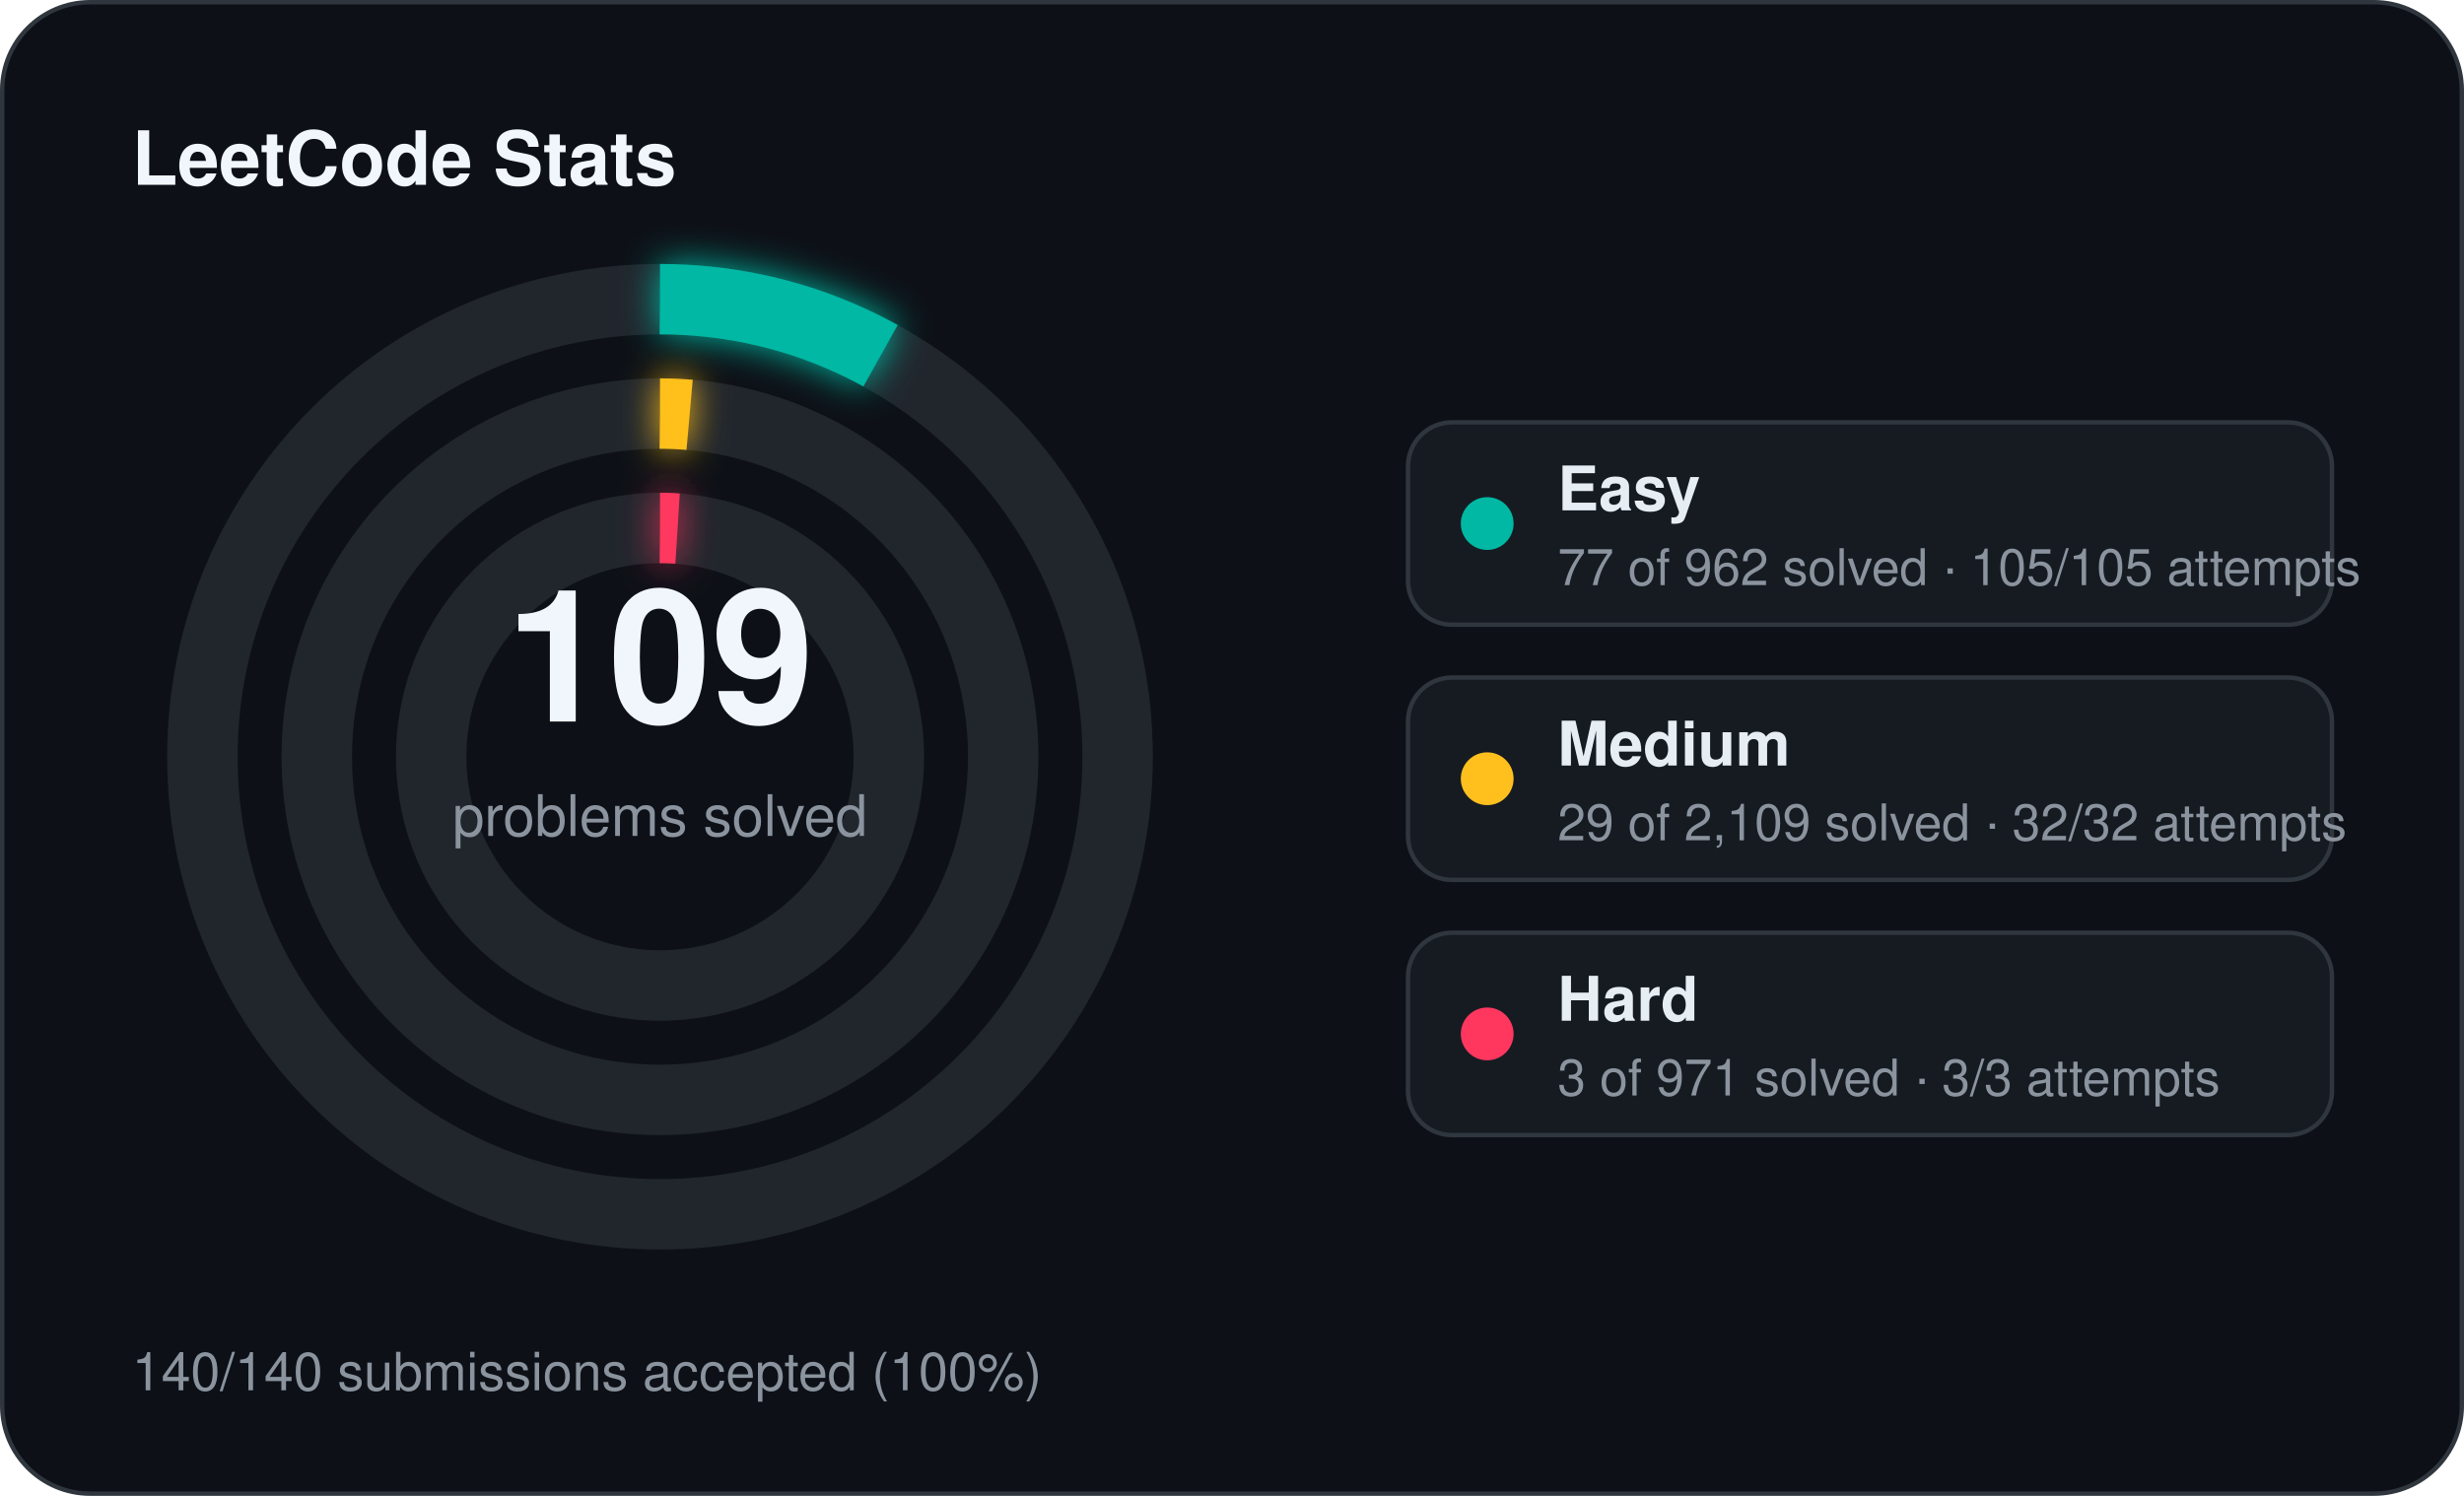
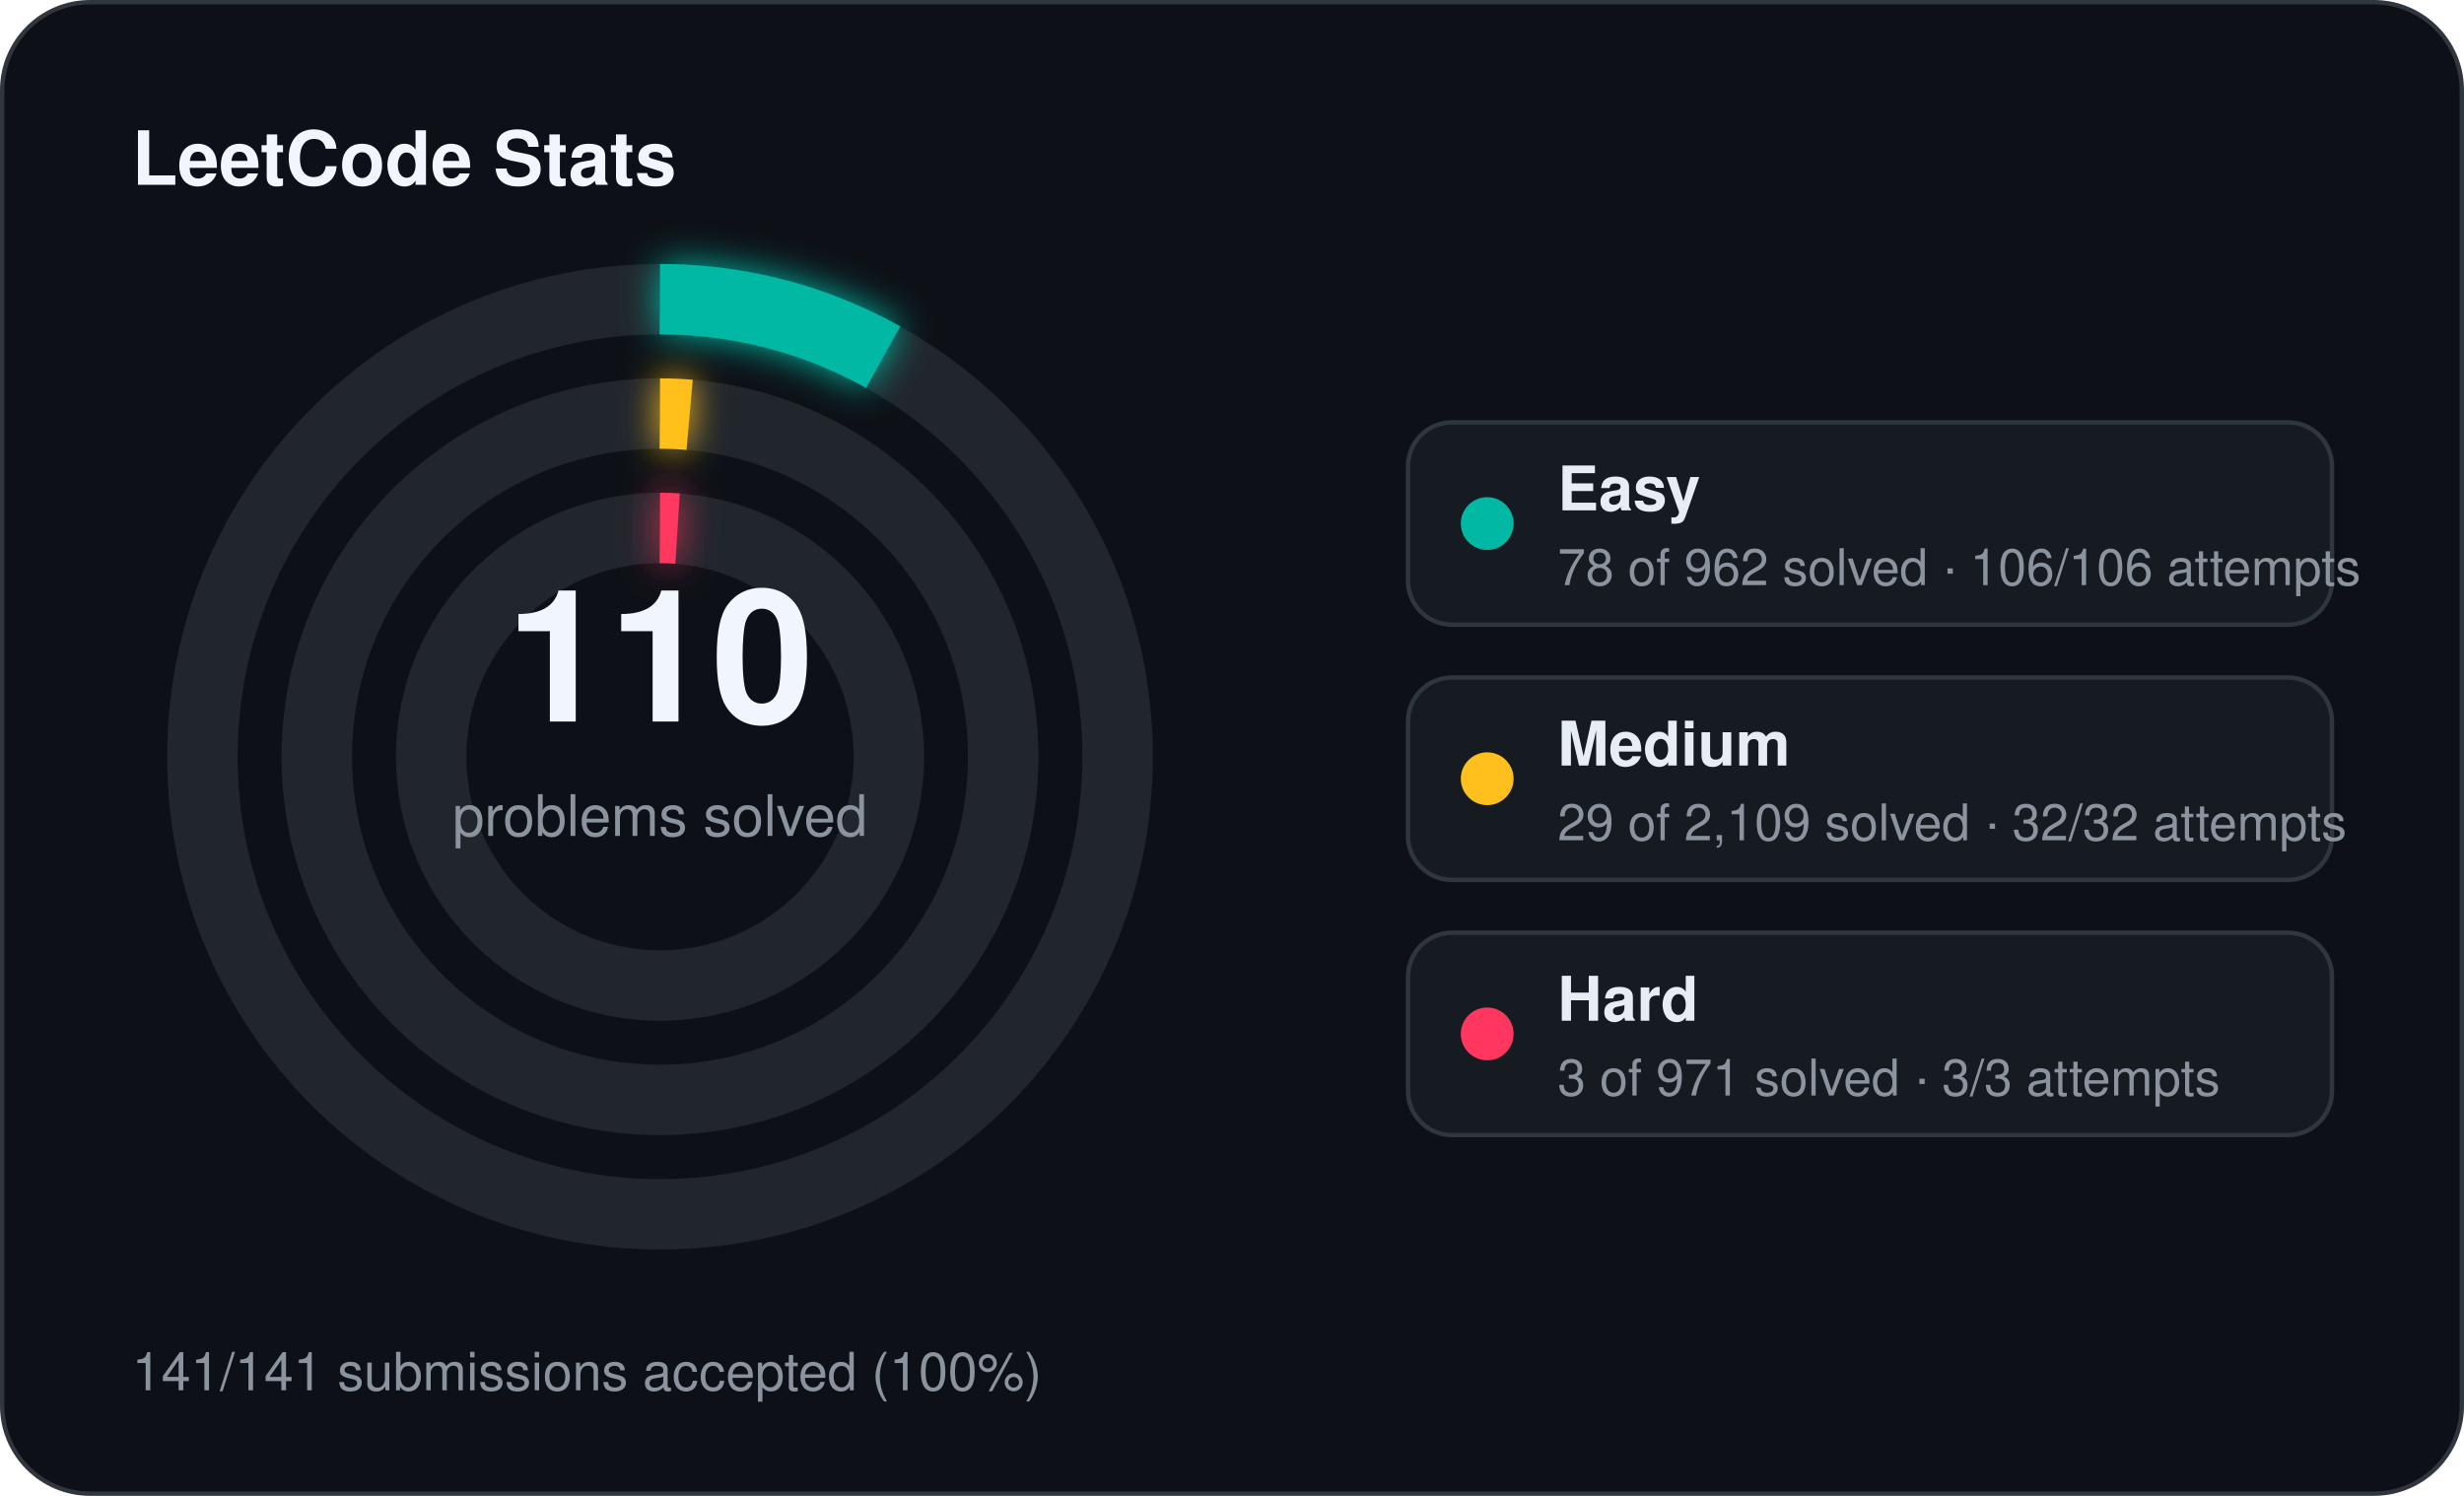
<svg xmlns="http://www.w3.org/2000/svg" width="560" height="340" viewBox="0 0 560 340">
  <defs>
    <filter id="stats-glow" x="-60%" y="-60%" width="220%" height="220%">
      <feGaussianBlur stdDeviation="4" result="blur" />
      <feMerge>
        <feMergeNode in="blur" />
        <feMergeNode in="SourceGraphic" />
      </feMerge>
    </filter>
  </defs>
  <rect x="0.5" y="0.5" width="559" height="339" rx="20" fill="#0d1117" stroke="#30363d" stroke-width="1" />
  <text x="30" y="42" fill="#f0f6fc" font-family="Segoe UI, Helvetica, Arial, sans-serif" font-size="17" font-weight="700">LeetCode Stats</text>
  <circle cx="150" cy="172" r="104" fill="none" stroke="#21262d" stroke-width="16" />
-   <circle cx="150" cy="172" r="104" fill="none" stroke="#00b8a3" stroke-width="16" stroke-linecap="butt" stroke-dasharray="52.30 653.45" transform="rotate(-90 150 172)" filter="url(#stats-glow)" />
+   <circle cx="150" cy="172" r="104" fill="none" stroke="#00b8a3" stroke-width="16" stroke-linecap="butt" stroke-dasharray="52.98 653.45" transform="rotate(-90 150 172)" filter="url(#stats-glow)" />
  <circle cx="150" cy="172" r="78" fill="none" stroke="#21262d" stroke-width="16" />
  <circle cx="150" cy="172" r="78" fill="none" stroke="#ffc01e" stroke-width="16" stroke-linecap="butt" stroke-dasharray="6.74 490.09" transform="rotate(-90 150 172)" filter="url(#stats-glow)" />
  <circle cx="150" cy="172" r="52" fill="none" stroke="#21262d" stroke-width="16" />
  <circle cx="150" cy="172" r="52" fill="none" stroke="#ff375f" stroke-width="16" stroke-linecap="butt" stroke-dasharray="4.00 326.73" transform="rotate(-90 150 172)" filter="url(#stats-glow)" />
-   <text x="150" y="164" text-anchor="middle" fill="#f0f6fc" font-family="Segoe UI, Helvetica, Arial, sans-serif" font-size="42" font-weight="700">109</text>
+   <text x="150" y="164" text-anchor="middle" fill="#f0f6fc" font-family="Segoe UI, Helvetica, Arial, sans-serif" font-size="42" font-weight="700">110</text>
  <text x="150" y="190" text-anchor="middle" fill="#8b949e" font-family="Segoe UI, Helvetica, Arial, sans-serif" font-size="13">problems solved</text>
  <rect x="320" y="96" width="210" height="46" rx="10" fill="#161b22" stroke="#30363d" stroke-width="1" />
  <circle cx="338" cy="119" r="6" fill="#00b8a3" />
  <text x="354" y="116" fill="#e6edf3" font-family="Segoe UI, Helvetica, Arial, sans-serif" font-size="14" font-weight="600">Easy</text>
-   <text x="354" y="133" fill="#8b949e" font-family="Segoe UI, Helvetica, Arial, sans-serif" font-size="11.5">77 of 962 solved · 105/105 attempts</text>
+   <text x="354" y="133" fill="#8b949e" font-family="Segoe UI, Helvetica, Arial, sans-serif" font-size="11.5">78 of 962 solved · 106/106 attempts</text>
  <rect x="320" y="154" width="210" height="46" rx="10" fill="#161b22" stroke="#30363d" stroke-width="1" />
  <circle cx="338" cy="177" r="6" fill="#ffc01e" />
  <text x="354" y="174" fill="#e6edf3" font-family="Segoe UI, Helvetica, Arial, sans-serif" font-size="14" font-weight="600">Medium</text>
  <text x="354" y="191" fill="#8b949e" font-family="Segoe UI, Helvetica, Arial, sans-serif" font-size="11.5">29 of 2,109 solved · 32/32 attempts</text>
  <rect x="320" y="212" width="210" height="46" rx="10" fill="#161b22" stroke="#30363d" stroke-width="1" />
  <circle cx="338" cy="235" r="6" fill="#ff375f" />
  <text x="354" y="232" fill="#e6edf3" font-family="Segoe UI, Helvetica, Arial, sans-serif" font-size="14" font-weight="600">Hard</text>
  <text x="354" y="249" fill="#8b949e" font-family="Segoe UI, Helvetica, Arial, sans-serif" font-size="11.5">3 of 971 solved · 3/3 attempts</text>
-   <text x="30" y="316" fill="#8b949e" font-family="Segoe UI, Helvetica, Arial, sans-serif" font-size="12">140/140 submissions accepted (100%)</text>
+   <text x="30" y="316" fill="#8b949e" font-family="Segoe UI, Helvetica, Arial, sans-serif" font-size="12">141/141 submissions accepted (100%)</text>
</svg>
